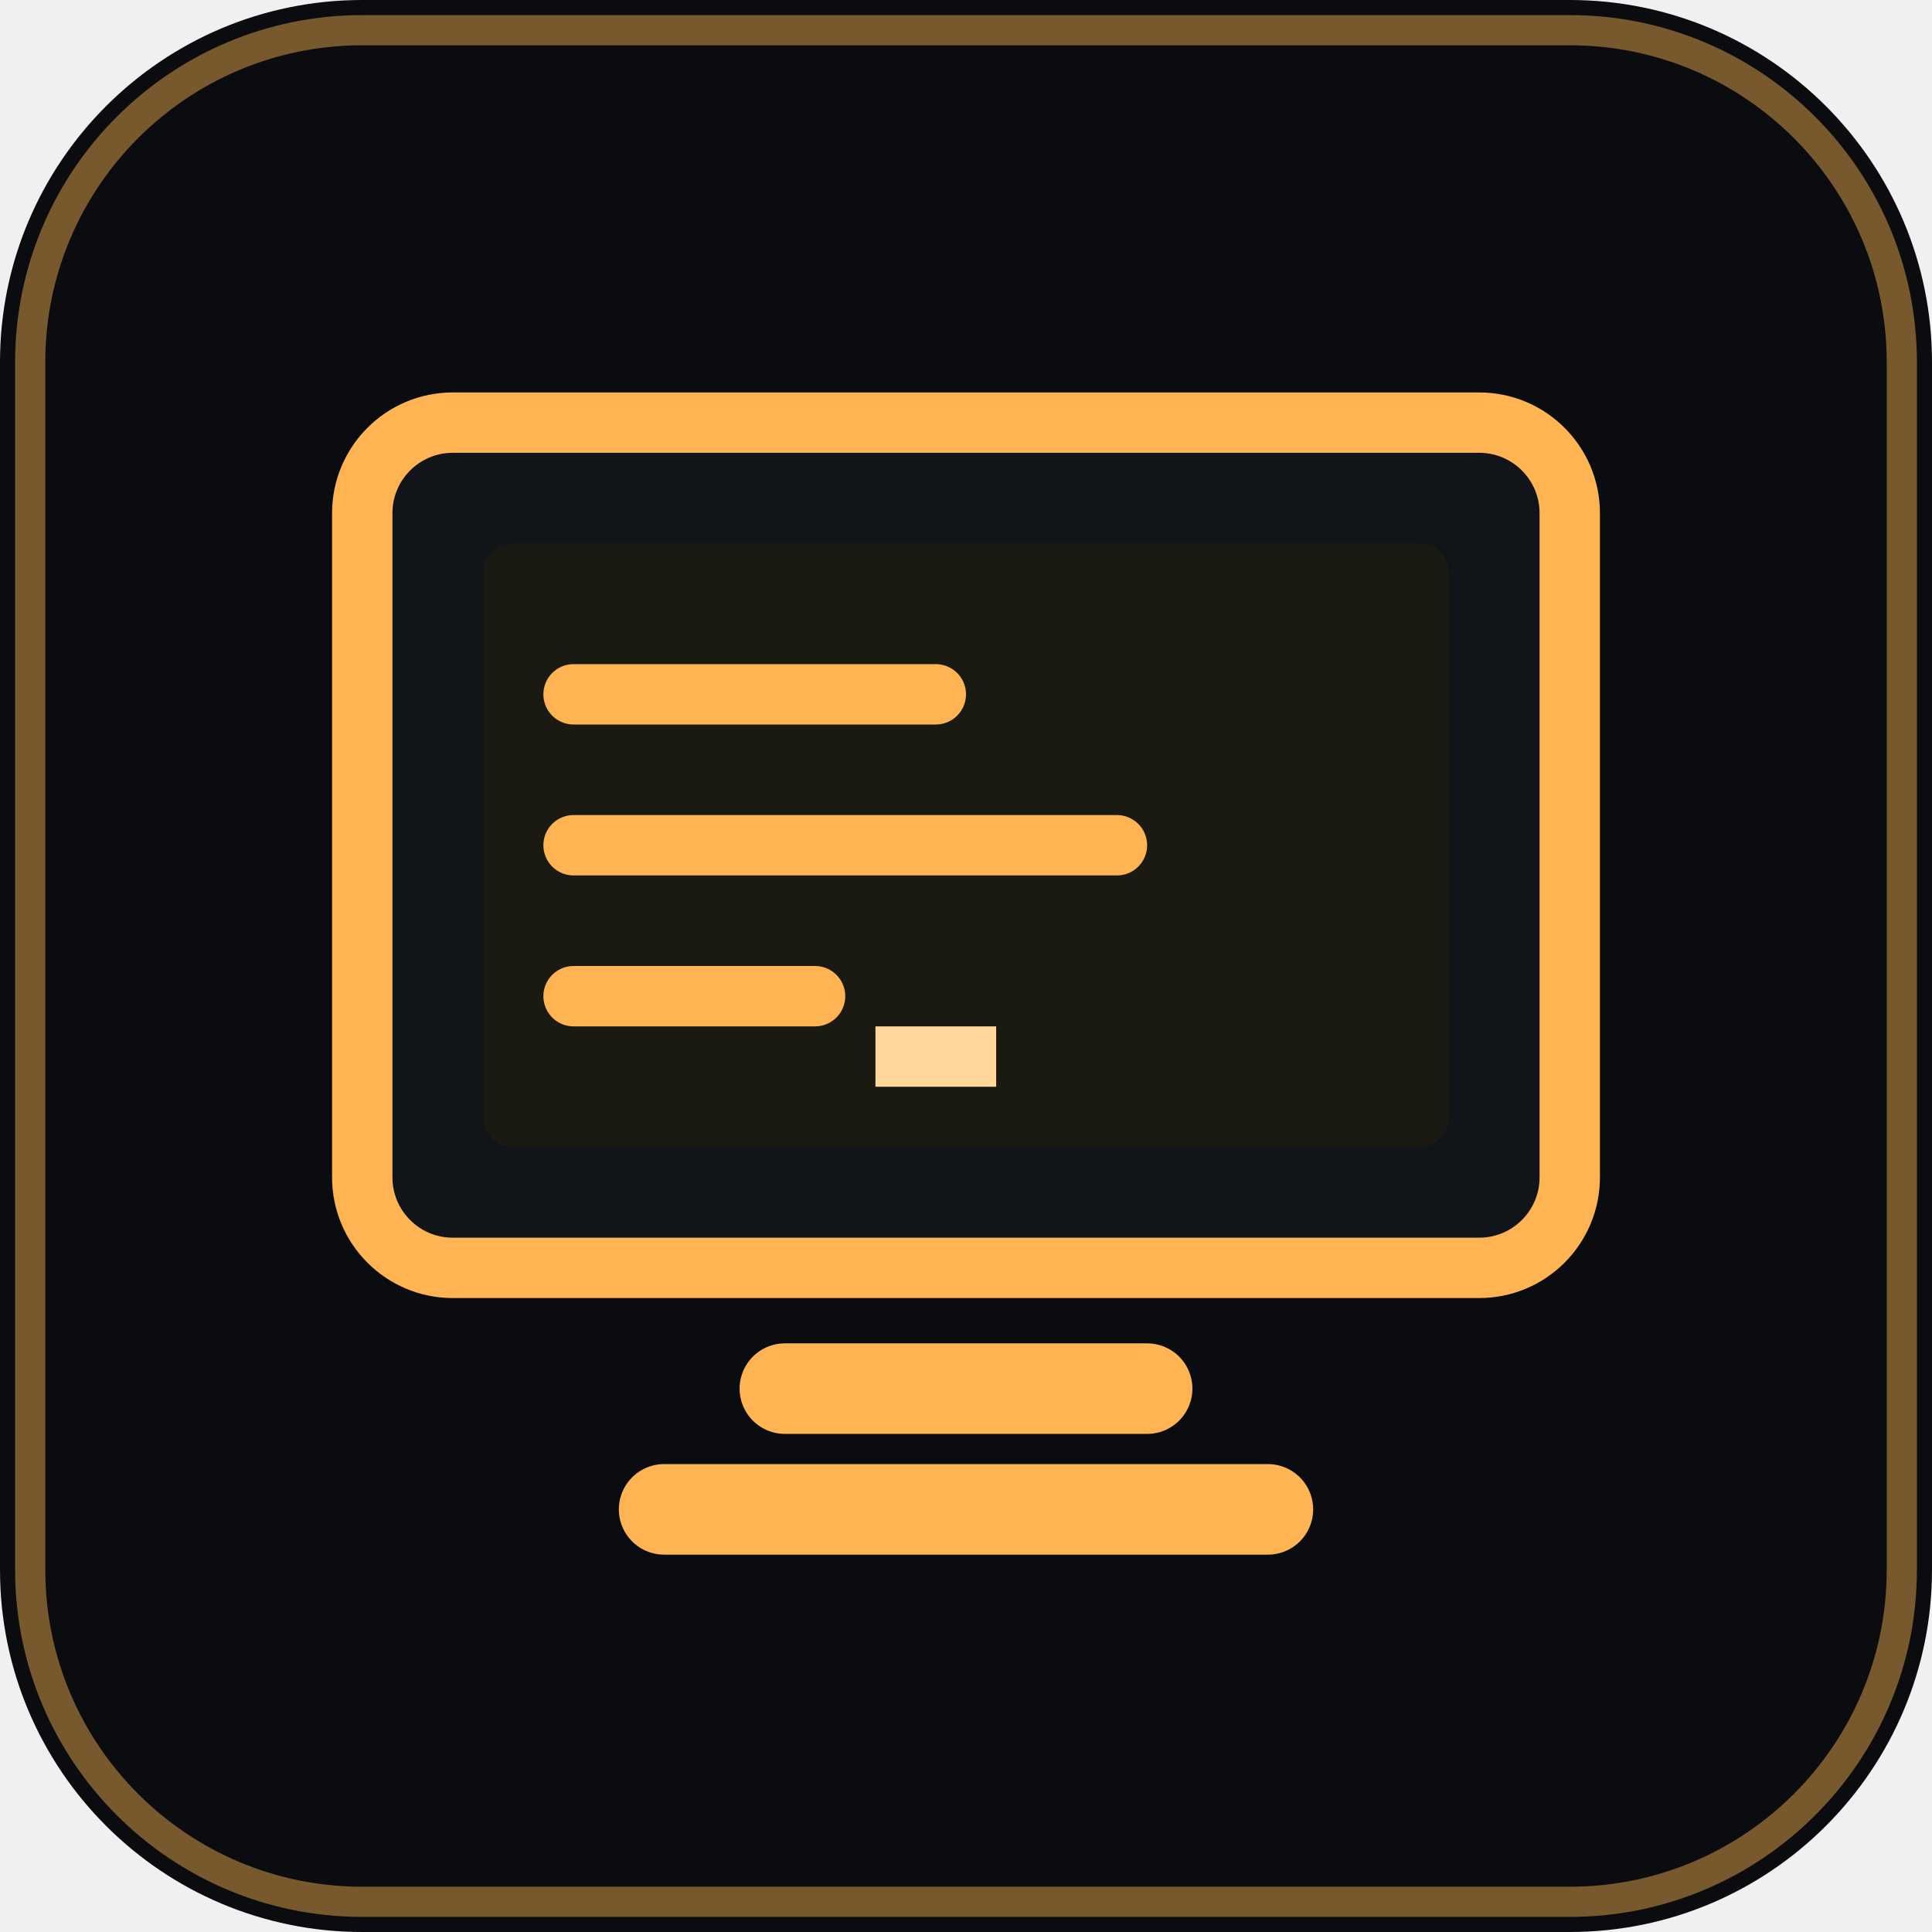
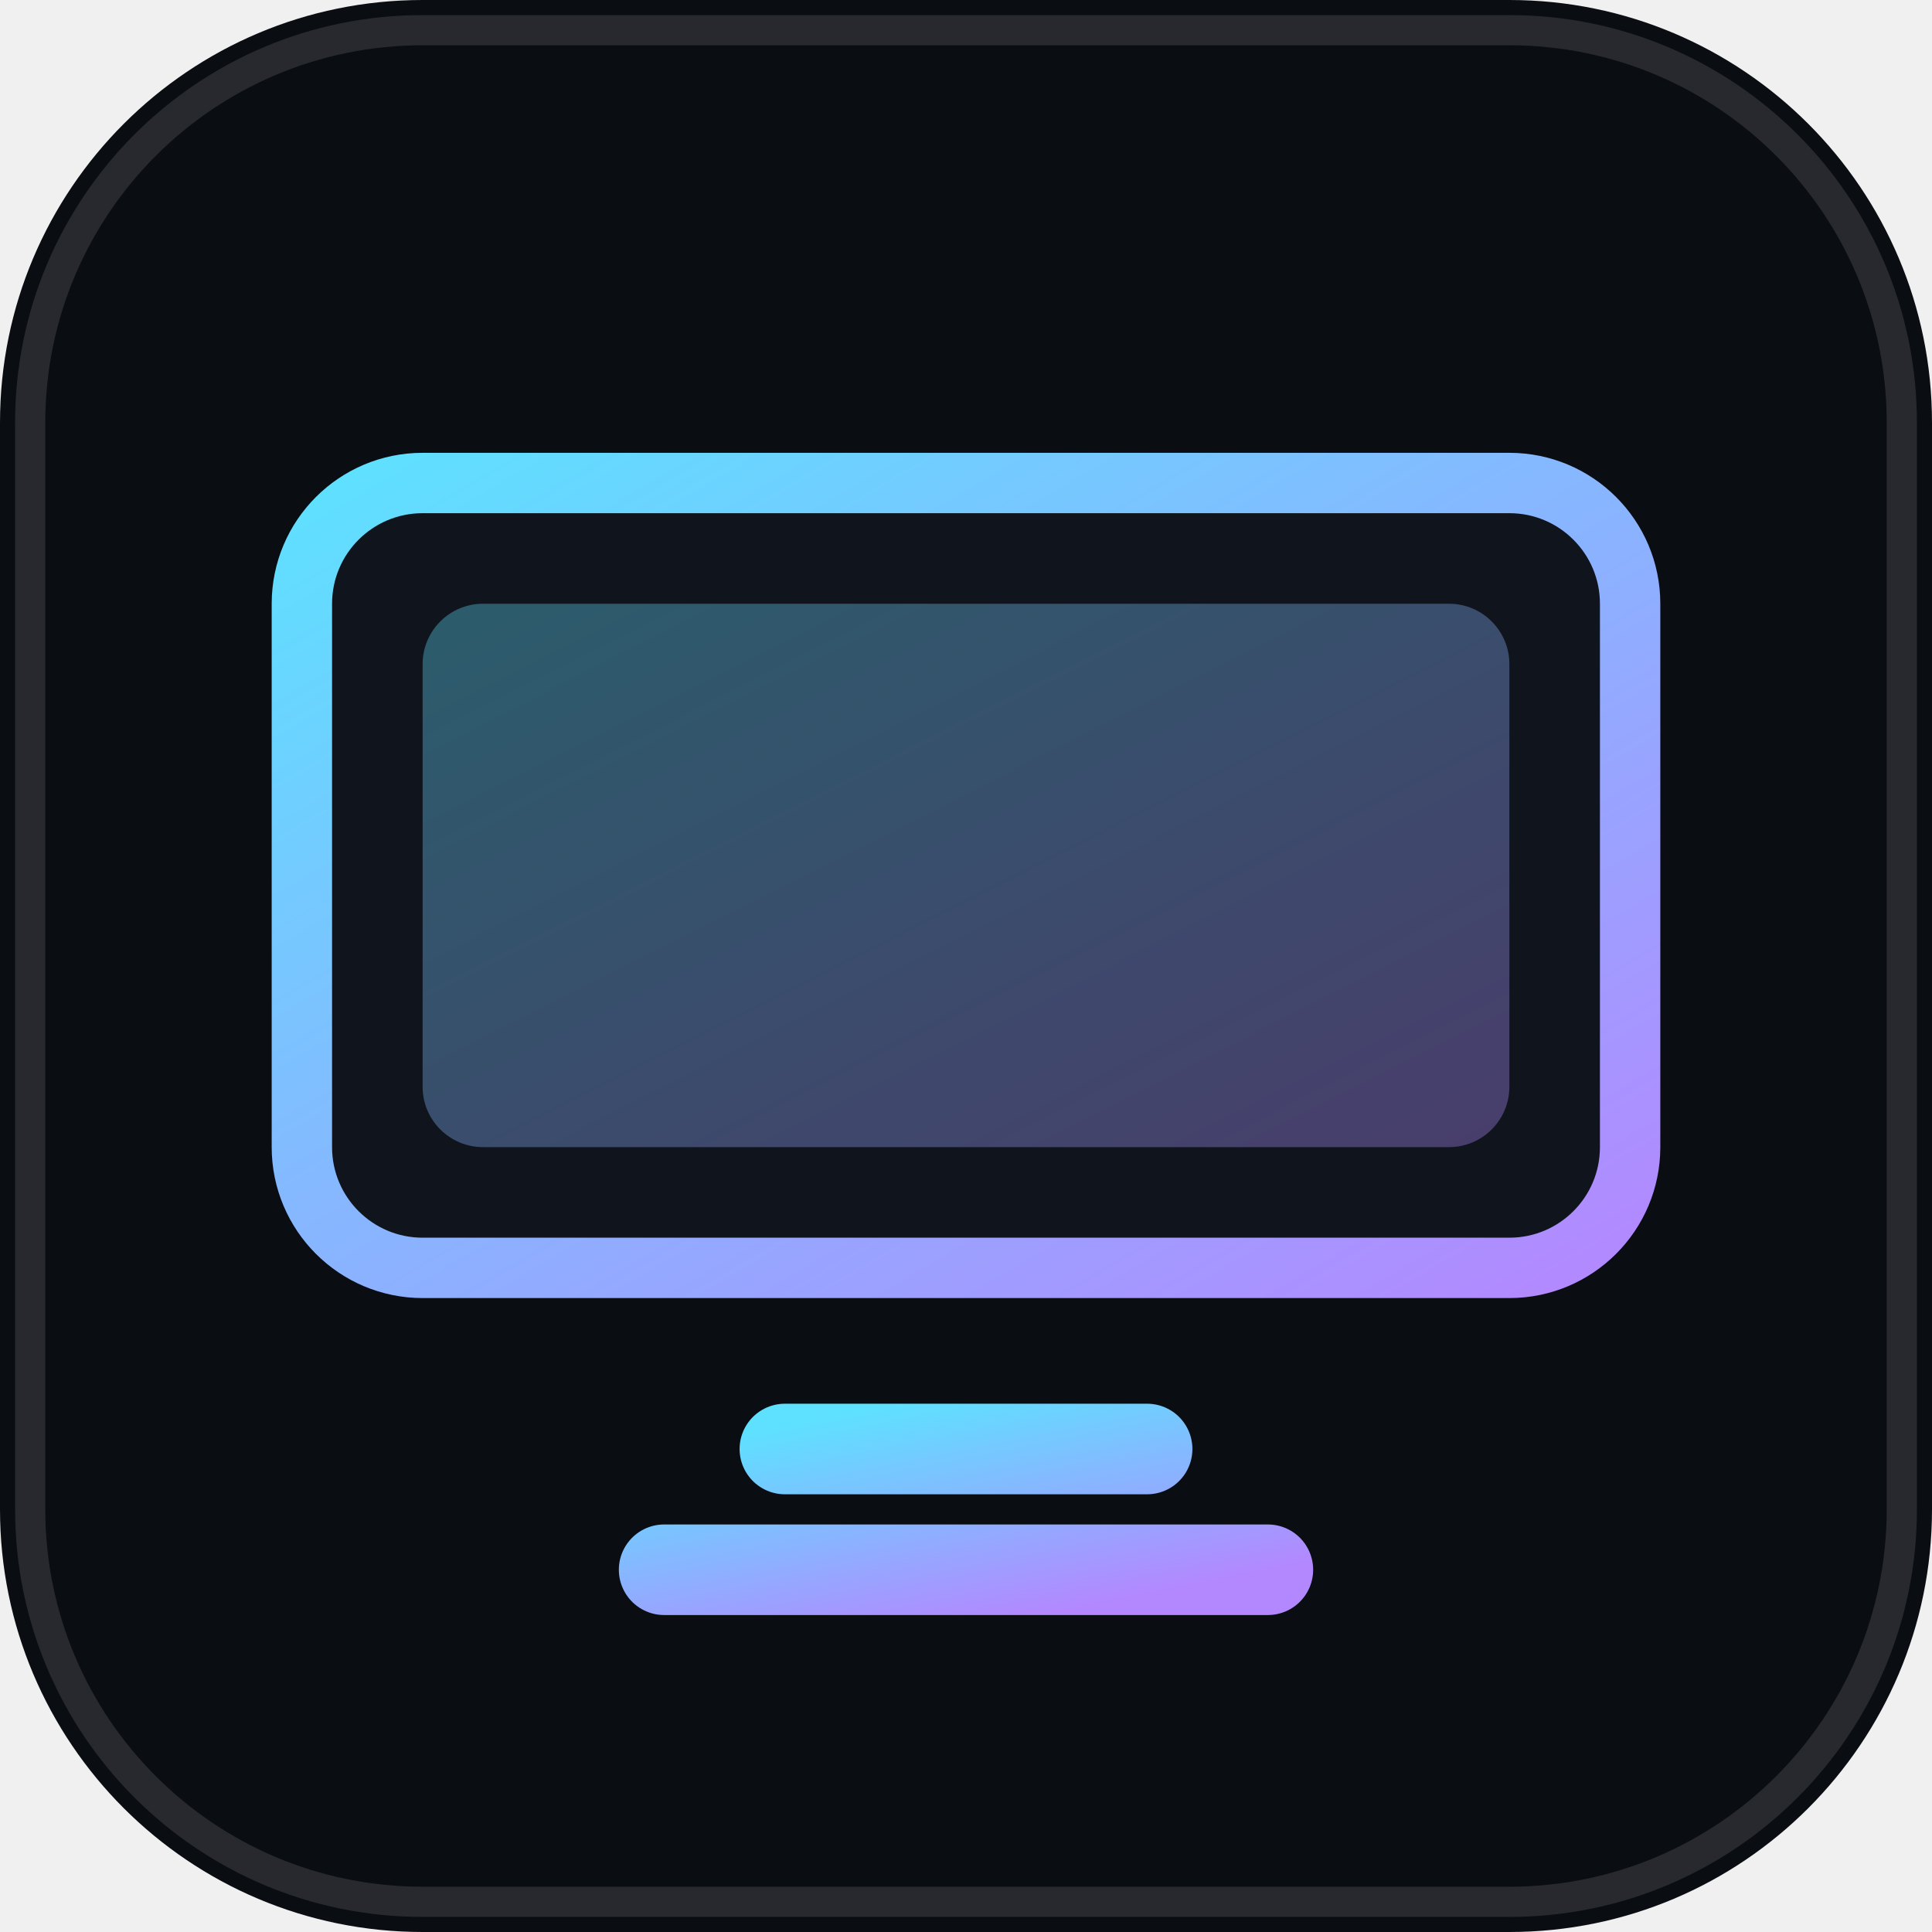
<svg xmlns="http://www.w3.org/2000/svg" viewBox="0 0 64 64" width="64" height="64">
-   <rect width="64" height="64" rx="12" fill="#0a0c0f" />
-   <rect x="1" y="1" width="62" height="62" rx="11" fill="none" stroke="#ffb454" stroke-opacity=".45" />
-   <rect x="12" y="14" width="40" height="28" rx="3" fill="#11151a" stroke="#ffb454" stroke-width="2" />
-   <rect x="16" y="18" width="32" height="20" rx="1" fill="#1a1a12" />
-   <path d="M19 23h12M19 28h18M19 33h8" stroke="#ffb454" stroke-width="2" stroke-linecap="round" />
-   <rect x="29" y="34" width="4" height="2" fill="#ffd79a" />
-   <path d="M26 46h12M22 50h20" stroke="#ffb454" stroke-width="3" stroke-linecap="round" />
+   <defs>
+     <linearGradient id="g" x1="0" y1="0" x2="1" y2="1">
+       <stop offset="0" stop-color="#5ee1ff" />
+       <stop offset="1" stop-color="#b388ff" />
+     </linearGradient>
+   </defs>
+   <rect width="64" height="64" rx="14" fill="#0a0d12" />
+   <rect x="1" y="1" width="62" height="62" rx="13" fill="none" stroke="#ffffff" stroke-opacity=".12" />
+   <rect x="10" y="16" width="44" height="26" rx="4" fill="#10151d" stroke="url(#g)" stroke-width="2" />
+   <rect x="14" y="20" width="36" height="18" rx="2" fill="url(#g)" fill-opacity=".35" />
+   <path d="M26 48h12M22 52h20" stroke="url(#g)" stroke-width="3" stroke-linecap="round" />
</svg>
